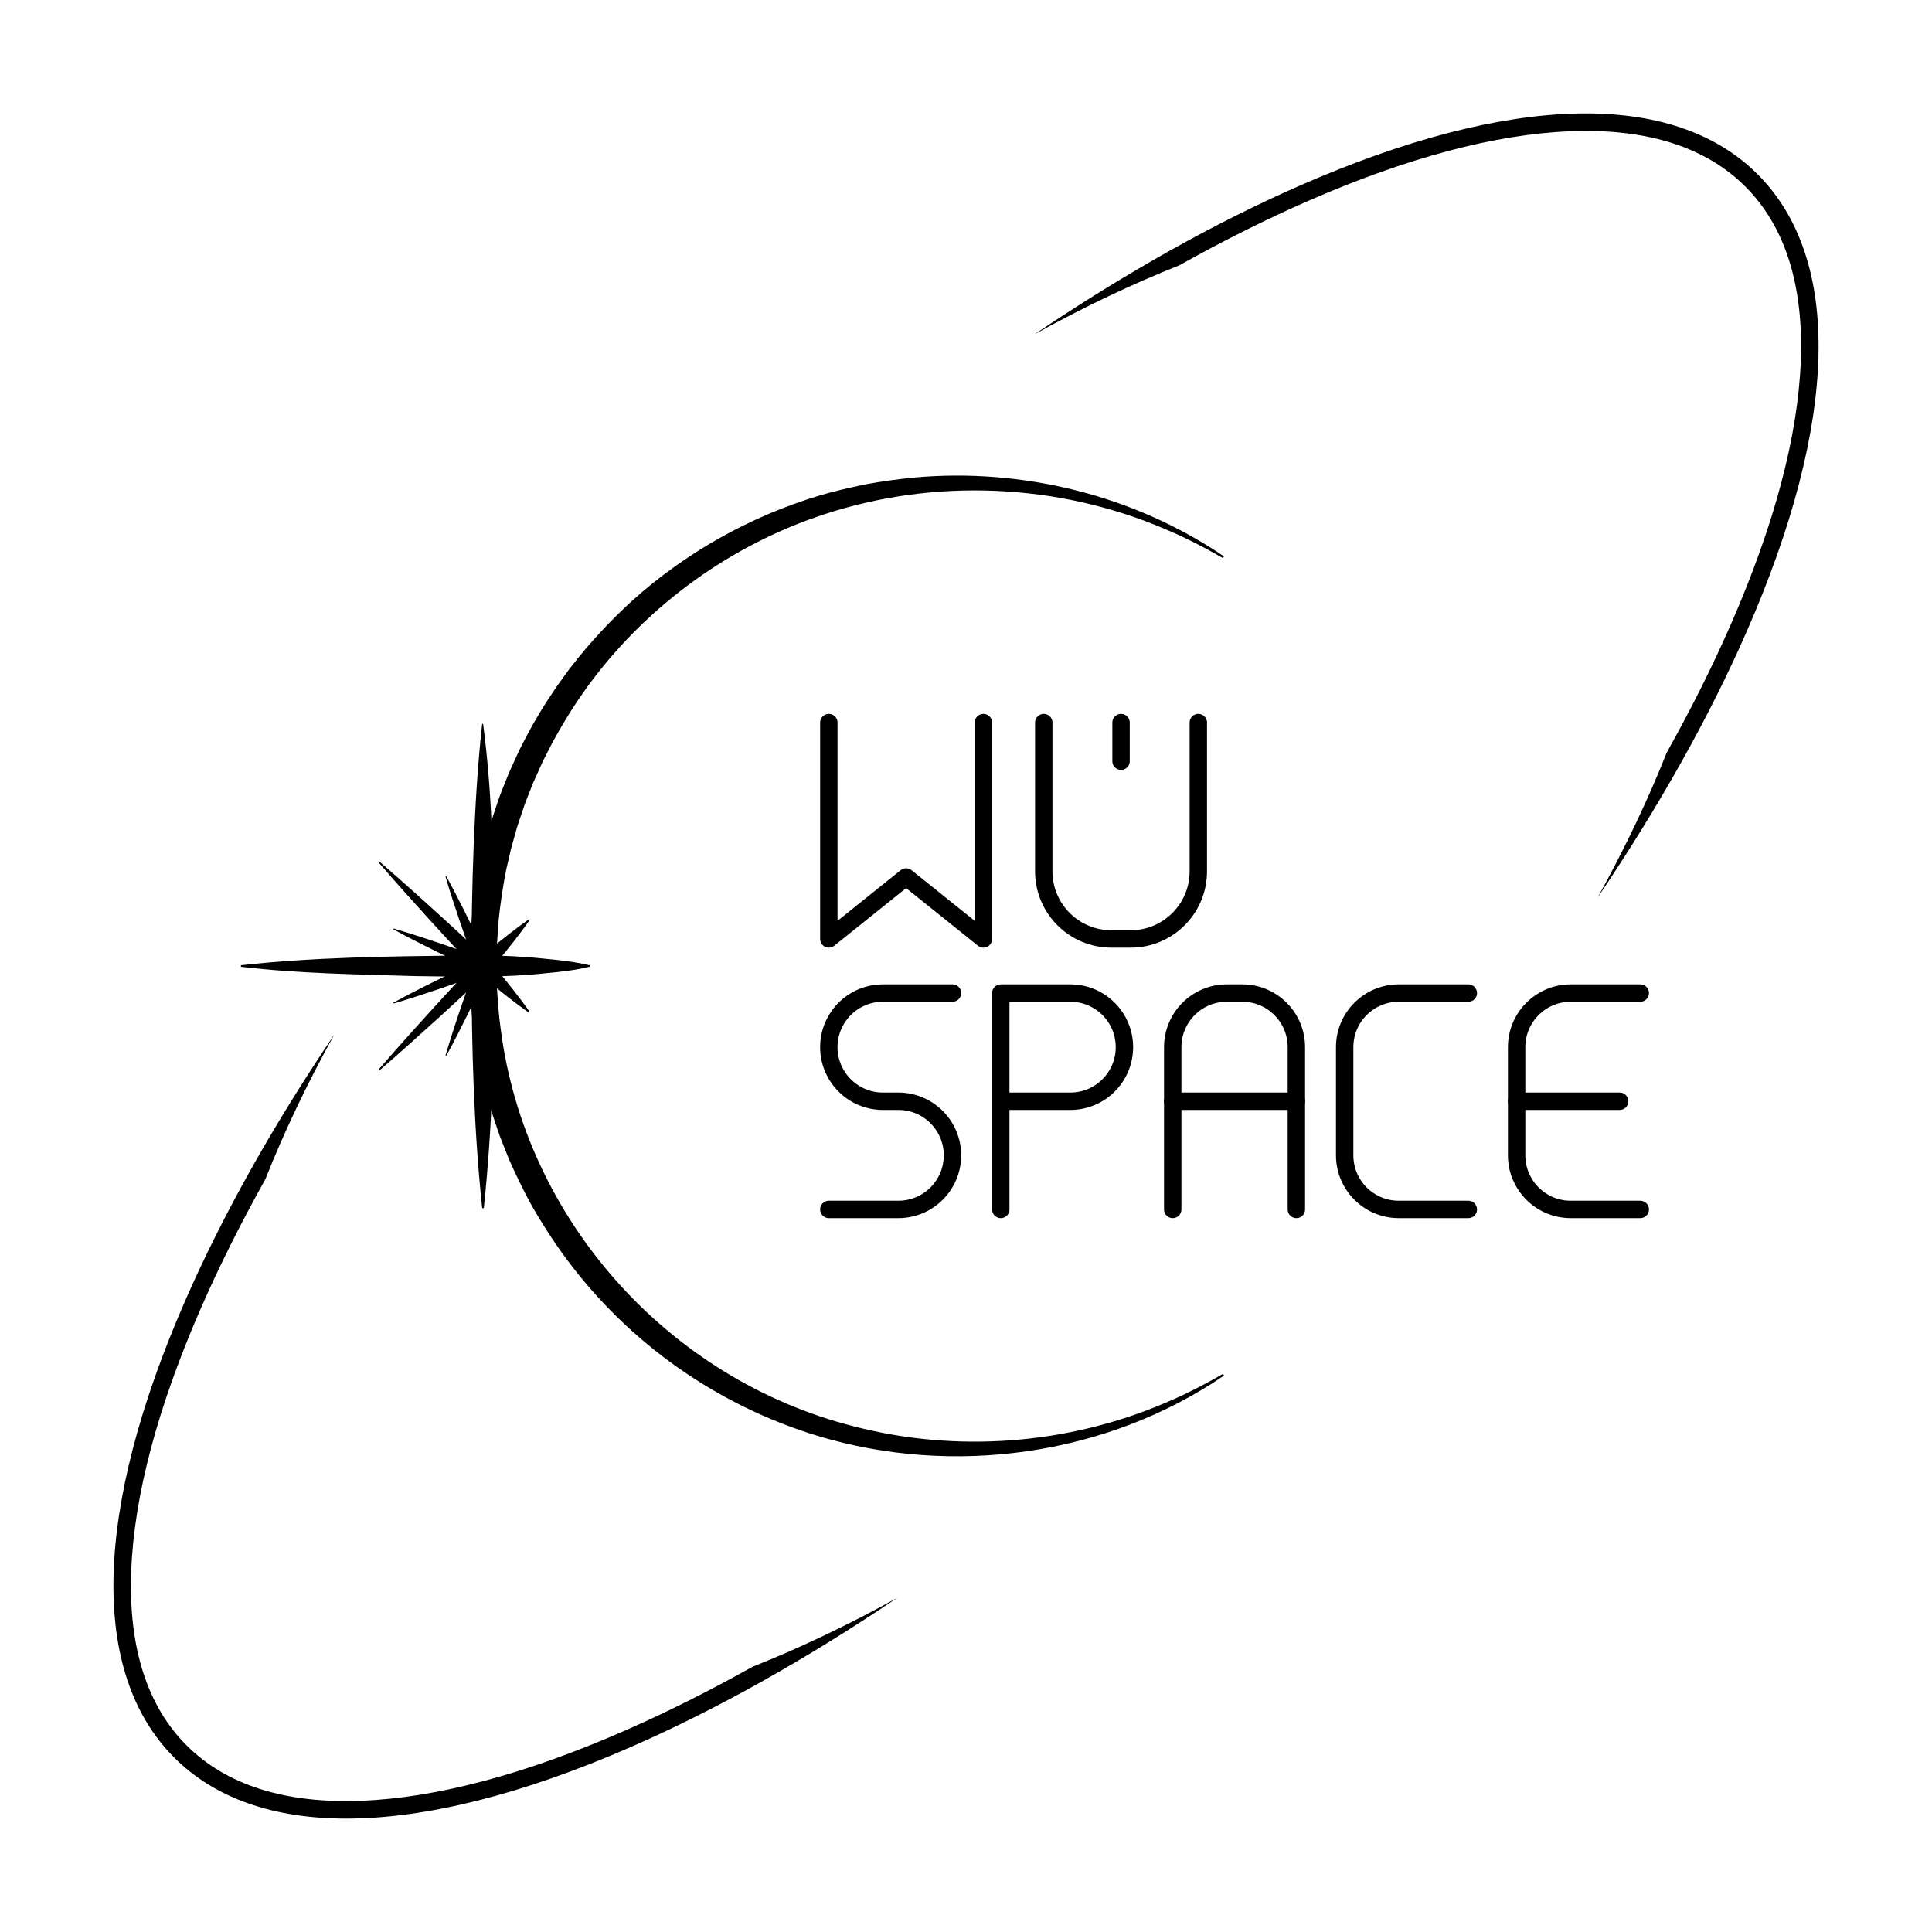
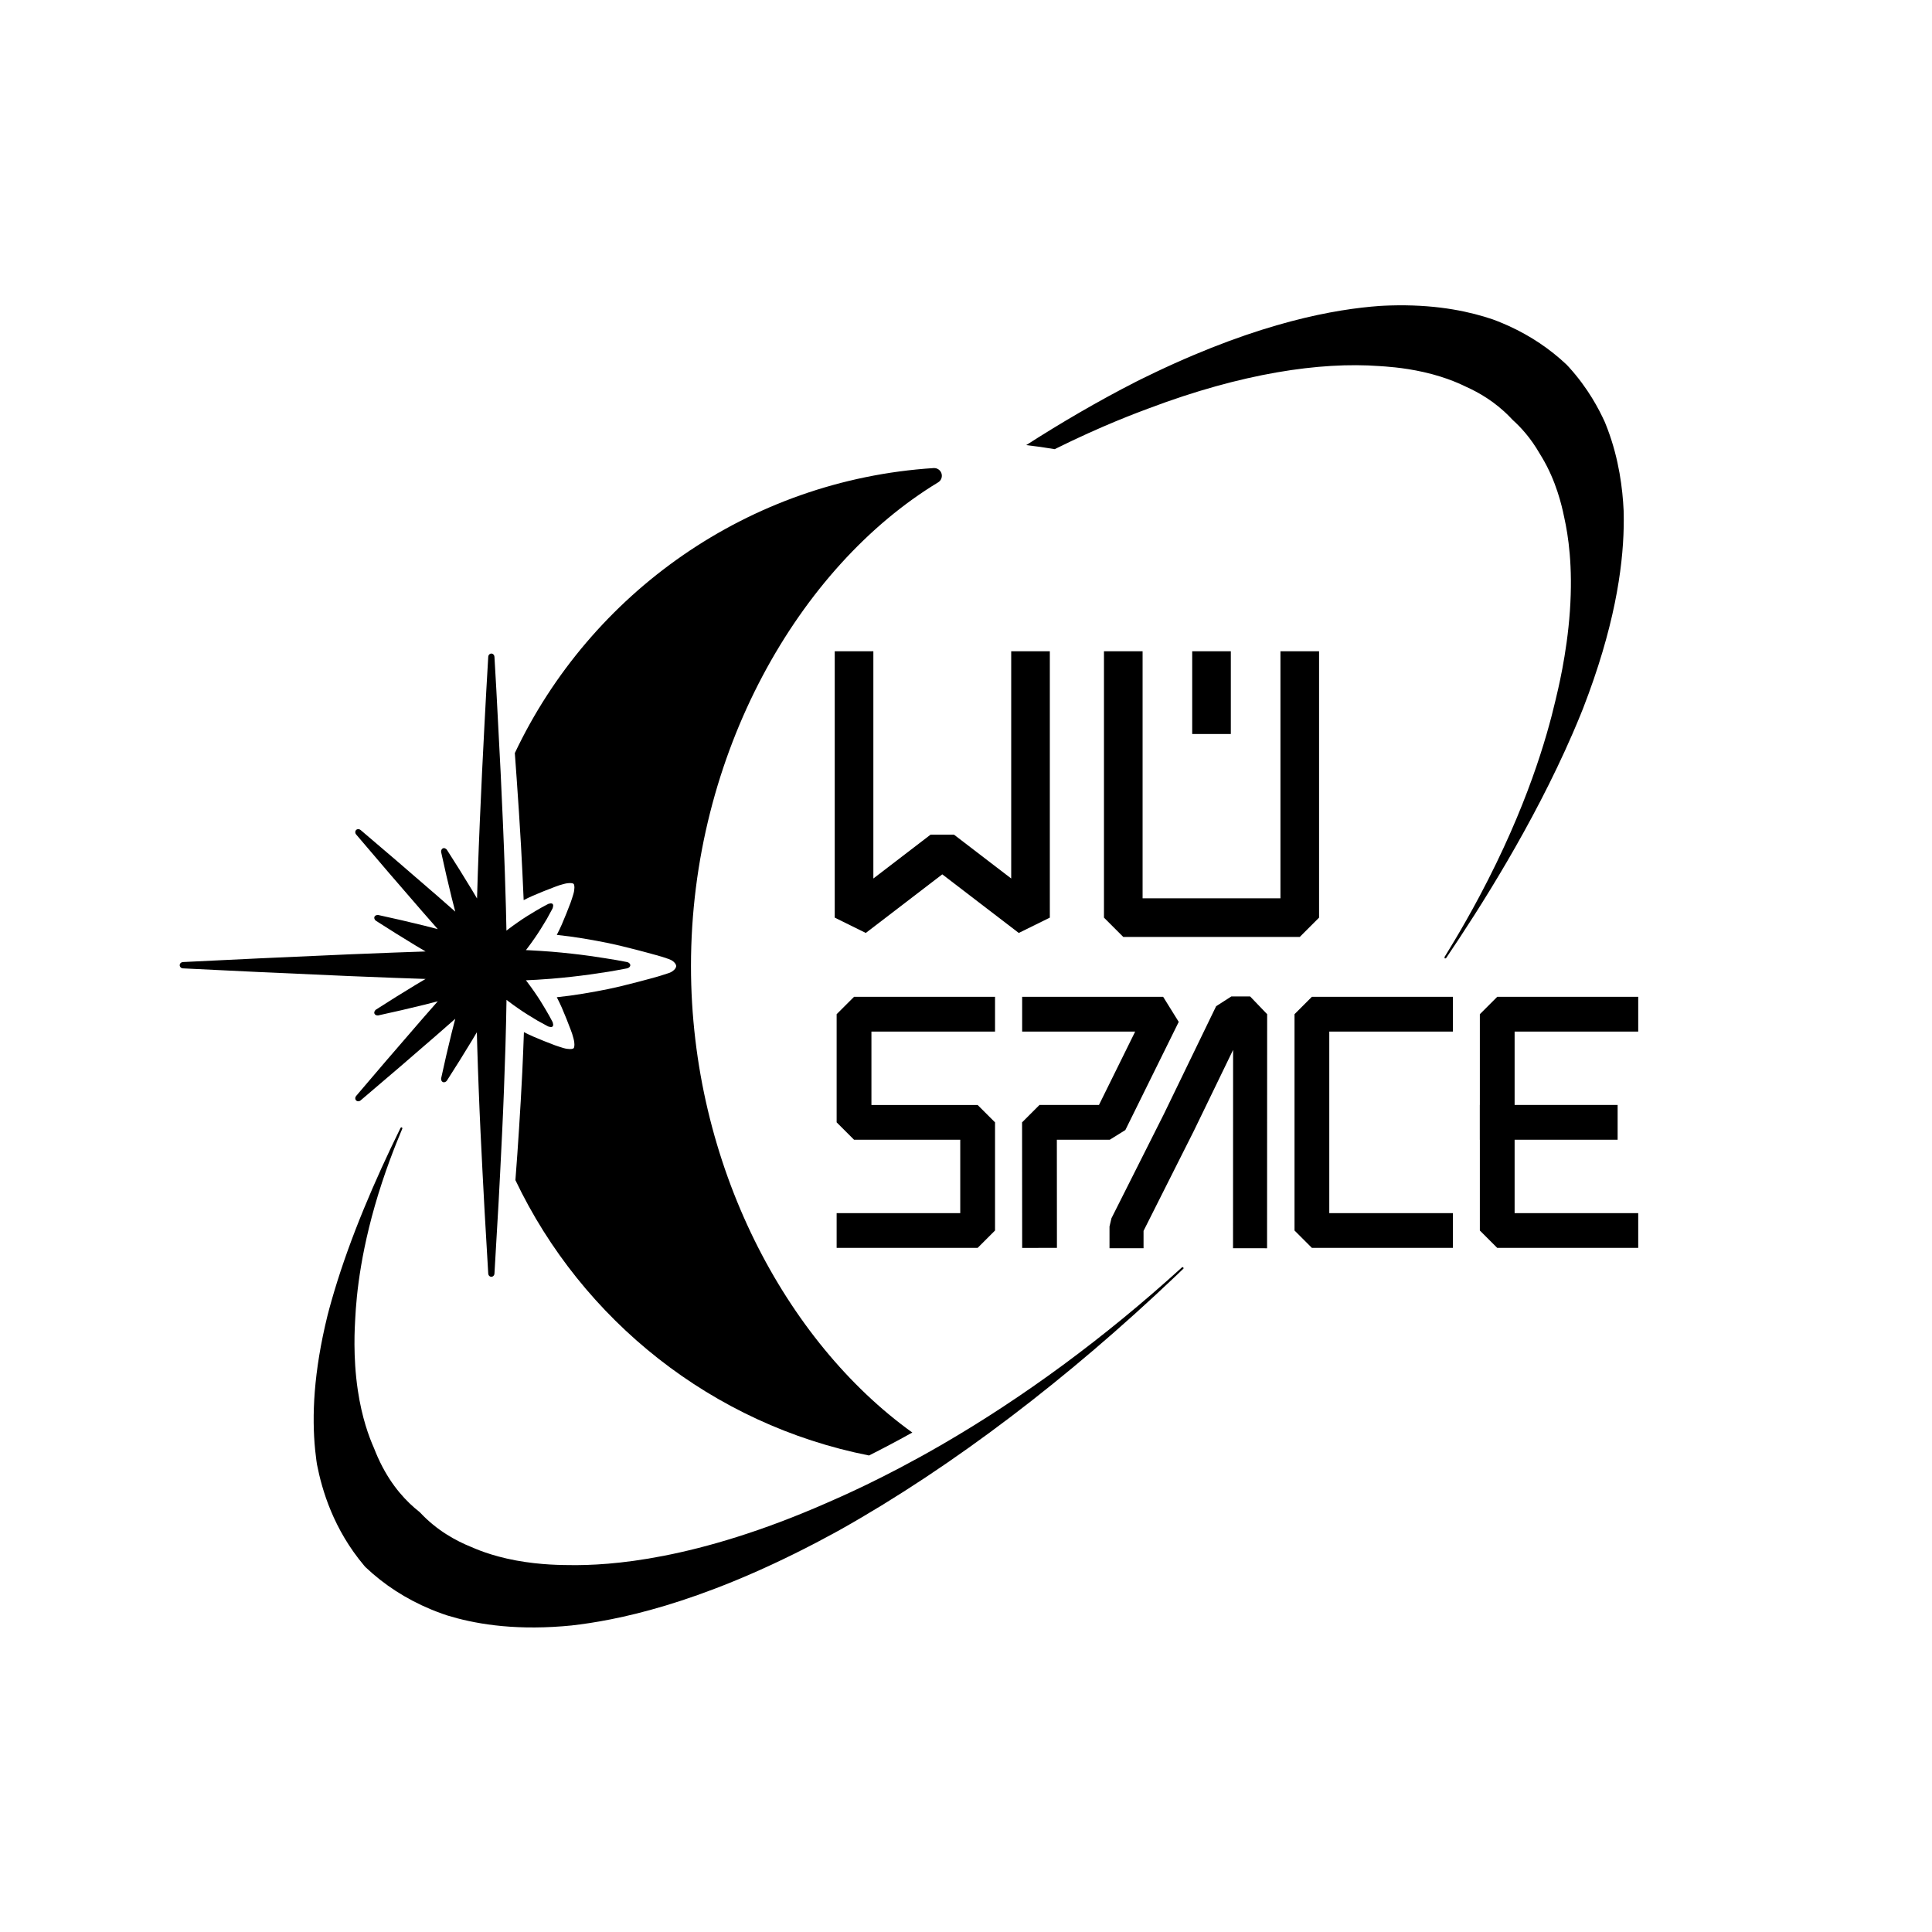
- <svg xmlns="http://www.w3.org/2000/svg" viewBox="0 0 1000 1000">
-   <defs>
-     <style>
-       .cls-1 {
-         fill: #000;
-         stroke-width: 0px;
-       }
- 
-       .cls-2 {
-         fill: none;
-         stroke: #000;
-         stroke-linecap: round;
-         stroke-linejoin: round;
-         stroke-width: 9px;
-       }
-     </style>
-   </defs>
-   <g id="Symbole">
-     <g id="SternMix">
-       <g id="RayV">
-         <path class="cls-1" d="M249.54,625c-4.39-41.59-5.39-83.26-5.54-125,0-20.83.37-41.67,1.18-62.5.85-20.83,2.05-41.67,4.35-62.5.03-.25.26-.44.51-.41,5.48,41.15,5.48,83.69,5.95,125.41-.14,41.74-1.14,83.41-5.54,125-.03.25-.26.44-.51.41-.22-.02-.39-.2-.41-.41h0Z" />
+ <svg xmlns="http://www.w3.org/2000/svg" width="100%" height="100%" viewBox="0 0 4168 4168" version="1.1" xml:space="preserve" style="fill-rule:evenodd;clip-rule:evenodd;stroke-linecap:square;stroke-linejoin:bevel;stroke-miterlimit:1.5;">
+   <g transform="matrix(1,0,0,1,-13529,-4520)">
+     <g id="square-black" transform="matrix(4.166667,0,0,4.166667,13529.81,4520.473)">
+       <rect x="0" y="0" width="1000" height="1000" style="fill:none;" />
+       <g id="Star" transform="matrix(0,-1.277778,-1.277778,0,413.9287,499.6359)">
+         <path d="M-5.568,151.643C-5.43,155.887 -5.279,160.131 -5.122,164.374C-4.895,170.522 -4.656,176.669 -4.392,182.816C-3.868,195.011 -3.322,207.206 -2.757,219.4L-1.277,250C-1.273,250.079 -1.251,250.527 -0.876,250.902C-0.762,251.016 -0.625,251.113 -0.477,251.177C0,251.381 0.406,251.207 0.477,251.177C0.943,250.976 1.126,250.566 1.157,250.496C1.226,250.341 1.253,250.17 1.277,250.002C1.278,249.998 2.749,219.564 2.757,219.4C3.322,207.206 3.868,195.011 4.392,182.816C4.656,176.669 4.895,170.522 5.122,164.374C5.279,160.131 5.43,155.887 5.568,151.643C6.345,152.98 7.131,154.312 7.935,155.633C12.811,163.654 12.849,163.63 17.875,171.559C18.056,171.844 18.043,171.858 18.302,172.076C18.361,172.125 18.716,172.424 19.191,172.444C19.194,172.444 19.623,172.374 19.625,172.373C19.996,172.106 20.052,172.14 20.227,171.718C20.291,171.563 20.332,171.396 20.346,171.229C20.376,170.892 20.356,170.892 20.283,170.562C18.231,161.401 18.274,161.392 16.05,152.272C15.642,150.596 15.209,148.926 14.764,147.259C14.715,147.075 14.666,146.89 14.616,146.705C16.987,148.801 19.364,150.89 21.753,152.965C37.177,166.361 37.205,166.326 52.745,179.587L52.988,179.794C53.048,179.846 53.39,180.137 53.921,180.137C54.029,180.137 54.761,180.137 55.051,179.395C55.233,178.929 55.078,178.504 55.051,178.432C54.992,178.272 54.891,178.13 54.795,177.989C54.794,177.987 42.683,163.795 42.617,163.719C37.748,158.051 32.865,152.395 27.965,146.753C25.89,144.364 23.801,141.987 21.705,139.616C21.89,139.666 22.075,139.715 22.259,139.764C23.926,140.209 25.596,140.642 27.272,141.05C36.392,143.274 36.401,143.231 45.562,145.283C45.892,145.356 45.892,145.376 46.229,145.346C46.305,145.34 46.768,145.3 47.118,144.978C47.121,144.976 47.375,144.623 47.375,144.621C47.448,144.17 47.512,144.154 47.337,143.732C47.273,143.577 47.184,143.43 47.076,143.302C46.858,143.043 46.844,143.056 46.559,142.875C38.631,137.849 38.655,137.811 30.633,132.935C29.44,132.21 28.239,131.499 27.033,130.796C30.466,130.699 33.899,130.595 37.331,130.479C44.236,130.245 51.139,129.968 58.041,129.677C64.781,129.394 71.519,129.092 78.257,128.759C107.427,127.315 121.262,126.482 125,126.256C125.53,126.224 125.851,125.911 125.908,125.855C126.285,125.486 126.285,125.075 126.285,125C126.285,124.925 126.285,124.514 125.908,124.145C125.79,124.029 125.65,123.933 125.499,123.867C125.343,123.798 125.171,123.77 125.002,123.744C124.99,123.742 111.678,122.978 111.369,122.962C100.333,122.372 89.296,121.788 78.257,121.241C71.519,120.908 64.781,120.606 58.041,120.323C51.139,120.032 44.236,119.755 37.331,119.521C26.502,119.155 18.804,118.973 14.013,118.882C14.178,118.672 14.341,118.461 14.504,118.249C15.533,116.908 16.516,115.532 17.48,114.144C18.351,112.89 19.202,111.621 20.006,110.324C20.411,109.672 23.323,104.974 24.794,102.012C24.833,101.935 24.957,101.685 25.054,100.965C25.074,100.814 25.042,100.657 24.998,100.511C24.942,100.328 24.951,100.319 24.816,100.184C24.681,100.049 24.672,100.058 24.489,100.002C24.343,99.958 24.186,99.926 24.035,99.946C23.278,100.048 22.984,100.205 22.901,100.249C18.707,102.479 18.713,102.491 14.676,104.994C13.379,105.798 12.11,106.649 10.856,107.52C9.468,108.484 8.092,109.467 6.751,110.496C6.535,110.662 6.324,110.825 6.118,110.986C6.098,110.47 6.074,109.957 6.047,109.458C5.888,106.535 5.717,103.612 5.482,100.695C5.262,97.959 4.985,95.228 4.684,92.5C4.414,90.049 4.119,87.599 3.769,85.158C3.595,83.941 2.332,75.13 1.277,70C1.166,69.46 0.85,69.136 0.791,69.076C0.416,68.692 0.07,68.692 0,68.692C-0.07,68.692 -0.416,68.692 -0.791,69.076C-0.911,69.199 -1.013,69.34 -1.093,69.492C-1.119,69.541 -1.236,69.762 -1.308,70.15C-2.705,77.627 -2.69,77.63 -3.769,85.158C-4.119,87.599 -4.414,90.049 -4.684,92.5C-4.985,95.228 -5.262,97.959 -5.482,100.695C-5.834,105.071 -6.016,108.633 -6.11,110.993C-6.323,110.827 -6.536,110.661 -6.751,110.496C-8.092,109.467 -9.468,108.484 -10.856,107.52C-12.11,106.649 -13.379,105.798 -14.676,104.994C-15.328,104.589 -20.026,101.677 -22.988,100.206C-23.065,100.167 -23.315,100.043 -24.035,99.946C-24.186,99.926 -24.343,99.958 -24.489,100.002C-24.672,100.058 -24.681,100.049 -24.816,100.184C-24.951,100.319 -24.942,100.328 -24.998,100.511C-25.042,100.657 -25.074,100.814 -25.054,100.965C-24.952,101.722 -24.795,102.016 -24.751,102.099C-22.521,106.293 -22.509,106.287 -20.006,110.324C-19.202,111.621 -18.351,112.89 -17.48,114.144C-16.516,115.532 -15.533,116.908 -14.504,118.249C-14.345,118.456 -14.189,118.658 -14.035,118.856C-19.08,118.935 -25.396,119.067 -32.969,119.286C-38.758,119.454 -44.547,119.66 -50.334,119.883C-56.072,120.103 -61.809,120.339 -67.544,120.616C-96.04,121.992 -96.037,122.053 -124.518,123.715C-124.678,123.724 -124.839,123.734 -125,123.744C-125.078,123.748 -125.518,123.775 -125.887,124.144C-125.964,124.22 -126.474,124.731 -126.157,125.465C-125.96,125.921 -125.557,126.103 -125.488,126.134C-125.336,126.203 -125.167,126.231 -125.002,126.256C-124.996,126.257 -99.69,127.733 -99.531,127.742C-88.871,128.322 -78.208,128.869 -67.544,129.384C-61.809,129.661 -56.072,129.897 -50.334,130.117C-44.547,130.34 -38.758,130.546 -32.969,130.714C-30.944,130.772 -29.008,130.825 -27.163,130.872C-28.325,131.55 -29.483,132.236 -30.633,132.935C-38.654,137.811 -38.63,137.849 -46.559,142.875C-46.844,143.056 -46.858,143.043 -47.076,143.302C-47.125,143.361 -47.424,143.716 -47.444,144.191C-47.444,144.194 -47.374,144.623 -47.373,144.625C-47.106,144.996 -47.14,145.052 -46.718,145.227C-46.563,145.291 -46.396,145.332 -46.229,145.346C-45.892,145.376 -45.892,145.356 -45.562,145.283C-36.401,143.231 -36.392,143.274 -27.272,141.05C-25.596,140.642 -23.926,140.209 -22.259,139.764C-22.075,139.715 -21.89,139.666 -21.705,139.616C-23.801,141.987 -25.89,144.364 -27.965,146.753C-41.361,162.177 -41.326,162.205 -54.587,177.745L-54.794,177.988C-54.846,178.048 -55.137,178.39 -55.137,178.921C-55.137,179.029 -55.137,179.761 -54.395,180.051C-53.929,180.233 -53.504,180.078 -53.432,180.051C-53.272,179.992 -53.13,179.891 -52.989,179.795C-52.987,179.794 -38.795,167.683 -38.719,167.617C-33.051,162.748 -27.395,157.865 -21.753,152.965C-19.364,150.89 -16.987,148.801 -14.616,146.705C-14.666,146.89 -14.715,147.075 -14.764,147.259C-15.209,148.926 -15.642,150.596 -16.05,152.272C-18.274,161.392 -18.231,161.401 -20.283,170.562C-20.356,170.892 -20.376,170.892 -20.346,171.229C-20.34,171.305 -20.3,171.768 -19.978,172.118C-19.976,172.121 -19.623,172.375 -19.621,172.375C-19.17,172.448 -19.154,172.512 -18.732,172.337C-18.577,172.273 -18.43,172.184 -18.302,172.076C-18.043,171.858 -18.056,171.844 -17.875,171.559C-12.849,163.631 -12.811,163.655 -7.935,155.633C-7.131,154.312 -6.345,152.98 -5.568,151.643Z" />
      </g>
-       <g id="RayH">
-         <path class="cls-1" d="M125,499.58c37.4-4.12,74.95-4.54,112.5-5.02,15.03-.25,30.02.1,45,1.72,7.5.68,15,1.53,22.5,3.3.42.08.44.76,0,.85-7.5,1.77-15,2.63-22.5,3.3-22.44,2.47-44.98,1.76-67.5,1.49-30.05-.93-60.06-1.25-90-4.79-.23-.03-.4-.24-.37-.48.02-.2.18-.35.37-.37h0Z" />
+       <g id="ExpandedPlanet" transform="matrix(0.248047,0,0,0.248047,-979.1733,-56.38467)">
+         <path d="M5760.689,3264.971C5434.004,3200.407 5162.02,2982.868 5022.601,2690.216C5025.425,2654.434 5027.871,2618.622 5030.172,2582.803C5032.679,2543.785 5034.999,2504.753 5036.891,2465.7C5038.253,2437.571 5039.356,2409.431 5040.357,2381.286C5046.625,2384.483 5052.969,2387.532 5059.415,2390.347C5074.453,2396.915 5089.753,2402.88 5105.088,2408.72C5110.876,2410.925 5116.864,2412.563 5122.756,2414.471C5125.682,2415.418 5129.507,2416.004 5130.102,2416.095C5132.121,2416.404 5134.165,2416.594 5136.207,2416.619C5136.849,2416.626 5142.259,2416.691 5144.041,2414.908C5145.823,2413.126 5145.759,2407.716 5145.751,2407.074C5145.679,2401.023 5144.074,2395.302 5143.795,2394.307C5141.188,2385.012 5141.289,2384.977 5137.853,2375.956C5132.012,2360.62 5126.048,2345.32 5119.479,2330.282C5116.245,2322.876 5112.702,2315.604 5108.981,2308.427C5118.138,2307.45 5127.284,2306.377 5136.41,2305.152C5154.907,2302.668 5173.318,2299.539 5191.672,2296.158C5208.25,2293.103 5224.789,2289.775 5241.183,2285.847C5266.008,2279.9 5290.671,2273.289 5315.291,2266.543C5324.413,2264.043 5333.358,2260.935 5342.388,2258.116C5343.397,2257.801 5349.148,2256.006 5353.811,2251.453C5358.142,2247.224 5358.142,2244.108 5358.142,2243.375C5358.142,2242.642 5358.142,2239.526 5353.811,2235.298C5353.114,2234.617 5349.481,2231.07 5343.4,2228.982C5329.468,2224.198 5329.497,2224.1 5315.291,2220.207C5290.671,2213.461 5266.008,2206.85 5241.183,2200.903C5224.789,2196.976 5208.25,2193.647 5191.672,2190.593C5173.318,2187.211 5154.907,2184.083 5136.41,2181.599C5127.284,2180.373 5118.138,2179.301 5108.981,2178.323C5112.702,2171.146 5116.245,2163.874 5119.479,2156.468C5126.048,2141.43 5132.012,2126.13 5137.853,2110.795C5140.057,2105.007 5141.696,2099.019 5143.603,2093.127C5144.55,2090.201 5145.136,2086.376 5145.227,2085.781C5145.536,2083.762 5145.727,2081.718 5145.751,2079.676C5145.759,2079.034 5145.823,2073.624 5144.041,2071.842C5142.259,2070.06 5136.849,2070.124 5136.207,2070.132C5130.155,2070.204 5124.435,2071.809 5123.44,2072.088C5114.145,2074.695 5114.11,2074.594 5105.088,2078.03C5089.753,2083.871 5074.453,2089.835 5059.415,2096.403C5052.787,2099.298 5046.266,2102.44 5039.824,2105.736C5038.181,2067.691 5036.396,2029.65 5034.247,1991.631C5031.615,1945.056 5028.484,1898.509 5025.215,1851.974C5023.97,1834.25 5022.693,1816.528 5021.376,1798.809C5179.118,1465.333 5508.767,1228.801 5895.637,1203.895C5903.033,1203.438 5909.786,1208.087 5911.998,1215.159C5914.21,1222.231 5911.31,1229.899 5904.972,1233.738C5615.39,1409.091 5389.072,1799.935 5389.072,2243.222C5389.072,2658.616 5587.805,3027.959 5851.101,3217.082C5817.734,3235.685 5787.322,3251.609 5760.689,3264.971Z" />
      </g>
-       <g id="RayMed2">
-         <path class="cls-1" d="M195.89,553.67c11.61-13.46,24.69-27.89,36.76-41.02,5.62-5.82,12.97-14.64,19.13-19.77,7.11-5.86,14.28-11.65,21.89-17,.14-.1.34-.07.44.08.08.11.07.25,0,.36-5.35,7.61-11.14,14.79-17,21.89-1.48,1.76-3.02,3.46-4.66,5.06-7.22,6.85-17.87,16.6-25.25,23.37-9.87,8.97-20.82,18.8-30.87,27.46-.26.24-.69-.16-.44-.44h0Z" />
+       <g id="ExpandedOrbits" transform="matrix(0.154692,-0.154692,0.178929,0.178929,-2425.304,931.9836)">
+         <path d="M10710.022,7717.075C10710.74,7717.704 10710.724,7718.131 10709.959,7718.717C10709.562,7719.021 10709.543,7719.673 10709.053,7719.846C10708.892,7719.903 10684.631,7719.376 10682.507,7719.33C10333.852,7711.759 9993.096,7672.603 9698.812,7601.374C9698.458,7601.289 9670.752,7594.522 9635.29,7584.916C9330.725,7502.418 9167.687,7406.057 9087.324,7350.708C9082.314,7347.258 9072.66,7340.126 9071.397,7339.193C8977.132,7269.558 8925.823,7204.775 8896.088,7156.206C8896.014,7156.085 8887.823,7142.371 8879.014,7123.908C8854.482,7072.492 8841.952,7020.484 8840.298,6968.827C8840.226,6966.582 8840.314,6966.586 8840.535,6964.35C8850.145,6866.865 8896.519,6793.754 8931.08,6749.352C8931.108,6749.315 8939.622,6739.115 8952.043,6725.995C9003.202,6671.96 9079.123,6611.359 9197.755,6549.286C9197.992,6549.162 9219.075,6538.247 9249.417,6524.103C9368.019,6468.815 9501.723,6422.545 9632.016,6384.074C9632.767,6383.852 9633.477,6383.362 9634.269,6383.41C9635.322,6383.473 9636.216,6384.125 9637.227,6384.387C9637.396,6384.43 9637.485,6384.539 9637.363,6384.704C9636.795,6385.473 9636.611,6386.471 9635.862,6387.114C9635.561,6387.372 9580.038,6405.847 9511.636,6435.681C9368.511,6498.106 9281.393,6560.67 9238.315,6594.416C9225.512,6604.445 9171.89,6644.63 9123.127,6701.635C9084.311,6747.012 9064.354,6784.424 9053.724,6808.28C9052.602,6810.797 9046.64,6821.765 9040.119,6838.153C9019.473,6890.04 9018.376,6933.492 9022.962,6966.394C9023.093,6967.331 9023.094,6967.329 9023.056,6968.275C9021.016,7018.784 9035.851,7061.184 9050.984,7092.137C9054.131,7098.574 9067.803,7131.709 9103.38,7176.458C9137.844,7219.806 9174.409,7250.976 9185.455,7260.806C9250.402,7318.606 9404.558,7436.584 9719.129,7542.555C9748.814,7552.555 9853.904,7589.121 10011.035,7625.222C10224.502,7674.266 10459.49,7705.655 10707.021,7715.808C10707.749,7715.837 10708.55,7715.62 10709.205,7715.896C10709.681,7716.097 10709.649,7716.749 10710.022,7717.075ZM11665.137,7649.111C11665.128,7649.107 11665.103,7649.088 11665.125,7649.063C11665.826,7648.277 11666.262,7647.259 11667.199,7646.685C11667.552,7646.469 11737.598,7633.132 11827.592,7609.382C12057.228,7548.779 12206.165,7476.699 12281.686,7436.268C12300.804,7426.033 12377.652,7386.443 12456.116,7327.421C12536.56,7266.909 12579.882,7215.414 12602.534,7184.676C12608.911,7176.023 12640.256,7137.111 12659.746,7084.851C12665.509,7069.397 12667.87,7059.236 12668.788,7056.318C12680.015,7020.623 12681.371,6990.561 12680.004,6968.275C12679.877,6966.205 12680.086,6966.207 12680.194,6959.815C12680.946,6915.707 12668.949,6878.953 12657.515,6852.897C12654.928,6847.002 12643.385,6814.504 12611.142,6770.317C12583.422,6732.328 12554.527,6704.965 12546.909,6697.339C12455.186,6605.526 12305.506,6509.079 12090.536,6425.079C12065.953,6415.473 11986.448,6383.357 11864.65,6347.923C11851.588,6331.983 11837.962,6316.284 11823.773,6300.846C11918.733,6318.815 12016.719,6340.89 12113.733,6368.058C12114.033,6368.142 12134.526,6373.966 12160.691,6381.99C12424.203,6462.81 12569.445,6552.108 12648.141,6610.869C12648.177,6610.895 12662.108,6621.444 12679.057,6635.793C12750.636,6696.392 12790.737,6751.701 12814.588,6793.355C12814.688,6793.529 12822.689,6807.959 12831.041,6827.371C12850.81,6873.314 12861.114,6919.699 12862.738,6965.842C12862.751,6966.224 12862.899,6966.225 12862.493,6973.301C12859.096,7032.492 12842.099,7078.156 12830.879,7104.148C12830.865,7104.178 12827.809,7110.693 12823.451,7119C12791.613,7179.7 12748.668,7226.967 12714.276,7259.683C12714.078,7259.871 12702.835,7270.342 12686.643,7283.792C12614.759,7343.504 12501.182,7416.532 12314.9,7487.544C12314.837,7487.568 12290.25,7496.849 12255.663,7508.661C12035.75,7583.761 11806.84,7627.392 11668.246,7650.535C11666.413,7650.841 11666.78,7649.875 11665.137,7649.111Z" />
      </g>
-       <g id="RayMed1">
-         <path class="cls-1" d="M196.33,445.89c13.46,11.61,27.89,24.69,41.02,36.76,5.82,5.62,14.64,12.97,19.77,19.13,5.86,7.11,11.65,14.28,17,21.89.1.14.07.34-.08.44-.11.08-.25.07-.36,0-7.61-5.35-14.79-11.14-21.89-17-1.76-1.48-3.46-3.02-5.06-4.66-6.85-7.22-16.6-17.87-23.37-25.25-8.97-9.87-18.8-20.82-27.46-30.87-.24-.26.16-.69.44-.44h0Z" />
+       <g transform="matrix(0.24,0,0,0.24,-3215.31,-2.840134)">
+         <path d="M16493.207,2199.334L16226.541,2199.334L16226.541,2666.001L16493.207,2666.001" style="fill:none;stroke:black;stroke-width:75px;" />
      </g>
-       <g id="RaySmall2">
-         <path class="cls-1" d="M203.71,518.9c11.02-5.99,22.26-11.53,33.58-16.93,3.77-1.78,7.55-3.54,11.37-5.21,1.77-.77,3.84.03,4.61,1.81.8,1.81-.09,3.94-1.93,4.66-3.88,1.52-7.8,2.95-11.72,4.36-7.87,2.81-15.77,5.49-23.72,8.06-3.98,1.28-7.97,2.54-11.99,3.71-.27.08-.46-.32-.19-.46h0Z" />
+       <g transform="matrix(1,0,0,1,775.02,581)">
+         <path d="M0,0L53.333,0" style="fill:none;fill-rule:nonzero;stroke:black;stroke-width:18px;stroke-linejoin:round;stroke-miterlimit:10;" />
      </g>
-       <g id="RaySmall1">
-         <path class="cls-1" d="M230.64,546.1c3.55-12.03,7.58-23.9,11.77-35.71,1.41-3.93,2.84-7.84,4.36-11.72.7-1.8,2.74-2.69,4.54-1.98,1.85.72,2.73,2.85,1.93,4.66-1.67,3.82-3.43,7.6-5.21,11.37-3.58,7.55-7.27,15.04-11.07,22.47-1.91,3.72-3.84,7.43-5.86,11.1-.13.25-.55.09-.46-.19h0Z" />
+       <g transform="matrix(0.24,0,0,0.24,-3215.31,-2.840134)">
+         <path d="M16893.041,2199.334L16626.374,2199.334L16626.374,2666.001L16893.041,2666.001" style="fill:none;stroke:black;stroke-width:75px;" />
      </g>
-       <g id="RaySmall4">
-         <path class="cls-1" d="M231.1,453.71c5.99,11.02,11.53,22.26,16.93,33.58,1.78,3.77,3.54,7.55,5.21,11.37.77,1.77-.03,3.84-1.81,4.61-1.81.8-3.94-.09-4.66-1.93-1.52-3.88-2.95-7.8-4.36-11.72-2.81-7.87-5.49-15.77-8.06-23.72-1.28-3.98-2.54-7.97-3.71-11.99-.08-.27.32-.46.46-.19h0Z" />
+       <g transform="matrix(0.191743,0,0,0.19984,-2445.932,90.15924)">
+         <path d="M15797.247,2736.393L15797.247,2726.009L15938.744,2456.169L16080.241,2175.945L16131.027,2175.945L16130.81,2736.393" style="fill:rgb(106,151,219);fill-opacity:0;stroke:black;stroke-width:91.91px;" />
      </g>
-       <g id="RaySmall3">
-         <path class="cls-1" d="M203.9,480.64c12.03,3.55,23.9,7.58,35.71,11.77,3.92,1.41,7.84,2.84,11.72,4.36,1.8.7,2.69,2.74,1.98,4.54-.72,1.85-2.85,2.73-4.66,1.93-3.82-1.67-7.6-3.43-11.37-5.21-7.55-3.58-15.04-7.27-22.47-11.07-3.72-1.91-7.43-3.84-11.1-5.86-.25-.13-.09-.55.19-.46h0Z" />
+       <g transform="matrix(0.24,0,0,0.24,-3164.41,-2.840134)">
+         <path d="M15426.874,2666.001L15426.707,2432.667L15578.377,2432.667C15578.377,2432.667 15693.541,2199.334 15693.541,2199.334L15426.874,2199.334" style="fill:none;stroke:black;stroke-width:75px;" />
      </g>
-     </g>
-     <g id="Planet">
-       <path class="cls-1" d="M633.16,712.26c-60.61,41.21-139.85,52.13-209.85,30.98-51.95-15.76-97.77-47.99-130.11-91.6-6.62-8.89-13.13-19.01-18.56-28.67-3.93-7.15-7.93-15.53-11.24-23.05-1.15-3-3.65-9.06-4.72-11.93-1.35-3.96-2.82-8.21-4.11-12.15-1.4-4.84-3.44-11.66-4.47-16.51-1.65-6.42-3.05-14.42-4.15-20.97-.44-4.15-1.21-8.6-1.61-12.73-.28-3.08-.76-9.83-.98-12.79-.07-2.66-.28-10.06-.35-12.83,0,0,.23-8.55.23-8.55.02-4.87.74-12.16,1.1-17.07.4-4.1,1.14-8.61,1.61-12.73,1.59-9.59,3.59-19.92,6.26-29.26,1.71-6.43,4.28-14.14,6.47-20.38,1.01-2.88,3.64-9.03,4.72-11.93,1.22-2.53,4.1-9.18,5.32-11.67,3.05-6.06,6.65-12.92,10.22-18.77,2.83-4.84,6.1-9.73,9.25-14.36,1.57-2.08,5.88-8.33,7.57-10.33,9.48-12.34,20.35-23.9,31.85-34.39,27.47-24.61,60.43-43.09,95.69-53.82,7.88-2.39,16.64-4.4,24.72-6.06,8.09-1.51,16.97-2.71,25.17-3.52,55.92-5.04,113.45,9.06,159.97,40.57.25.17.31.5.14.75-.16.24-.47.3-.72.16-9.58-5.57-19.46-10.58-29.64-14.86-55.48-23.72-119.41-26.4-176.63-7.48-47.65,15.65-90.22,46.33-120.28,86.46-1.58,1.9-5.51,7.79-7.05,9.91-4.35,6.41-8.81,13.98-12.58,20.8-1.85,3.4-3.72,7.37-5.54,10.81-1.04,2.36-3.91,8.59-4.99,11.08-1.13,2.75-3.37,8.67-4.41,11.31-1.17,3.78-2.69,7.77-3.84,11.52-.81,2.82-2.54,8.97-3.26,11.7-.79,3.86-1.92,8-2.67,11.84-1.46,7.72-2.74,16.24-3.54,24.01-.2,2.83-.71,9.37-.87,12.11-.08,2.6-.2,9.46-.29,12.14.08,2.62.21,9.59.28,12.14.42,6.29.93,13.92,1.85,20.15,12.47,98.58,86.54,181.6,182.85,205.99,53.03,13.78,110.53,9.47,160.98-12.07,10.18-4.28,20.06-9.29,29.64-14.86.26-.15.59-.06.74.19.14.25.07.56-.16.72h0Z" />
-     </g>
-     <g id="Ringe">
-       <path class="cls-1" d="M909.77,90.23c-43.9-43.9-127.91-41.89-236.57,5.65-44.43,19.44-90.87,45.55-137.78,77.19,25.46-14.11,50.58-26.06,74.97-35.73,22.51-12.59,44.71-23.72,66.42-33.22,51.43-22.5,97.22-34.68,136.08-36.19,2.72-.11,5.39-.16,8.02-.16,35.63,0,63.36,9.68,82.5,28.82,20.55,20.56,30.2,51.01,28.66,90.52-1.51,38.86-13.69,84.64-36.19,136.08-9.5,21.71-20.63,43.91-33.22,66.42-9.67,24.4-21.62,49.51-35.73,74.97,31.65-46.91,57.75-93.35,77.19-137.78,47.54-108.66,49.54-192.67,5.65-236.57Z" />
-       <path class="cls-1" d="M389.61,862.66c-22.51,12.59-44.71,23.72-66.42,33.22-51.43,22.5-97.22,34.68-136.08,36.19-39.51,1.55-69.97-8.11-90.52-28.66-20.56-20.56-30.2-51.01-28.66-90.52,1.51-38.86,13.69-84.64,36.19-136.08,9.5-21.71,20.63-43.91,33.22-66.42,9.67-24.4,21.62-49.51,35.73-74.97-31.65,46.91-57.76,93.36-77.19,137.78-47.54,108.66-49.54,192.67-5.65,236.57,21.03,21.03,51.26,31.53,89.01,31.53,41.04,0,90.96-12.41,147.56-37.17,44.43-19.44,90.87-45.54,137.78-77.19-25.46,14.11-50.57,26.06-74.97,35.73Z" />
-     </g>
-   </g>
-   <g id="Text">
-     <g id="TextSpace">
-       <g id="E">
-         <path id="E-2" data-name="E" class="cls-2" d="M785,570h53.33" />
-         <path id="C" class="cls-2" d="M849,626h-36c-15.46,0-28-12.54-28-28v-56c0-15.46,12.54-28,28-28h36" />
+       <g transform="matrix(0.2403,0,0,0.24,-3169.004,-2.840134)">
+         <path d="M15293.374,2199.334L15027.041,2199.334L15027.041,2432.667L15293.374,2432.667L15293.374,2666.001L15027.041,2666.001" style="fill:none;stroke:black;stroke-width:74.95px;" />
      </g>
-       <path id="C-2" data-name="C" class="cls-2" d="M760,626h-36c-15.46,0-28-12.54-28-28v-56c0-15.46,12.54-28,28-28h36" />
-       <g id="A">
-         <path id="C-3" data-name="C" class="cls-2" d="M607,626v-84c0-15.46,12.54-28,28-28h8c15.46,0,28,12.54,28,28v84" />
-         <line class="cls-2" x1="607" y1="570" x2="671" y2="570" />
+       <g transform="matrix(0,-1.142158,-1.142158,0,638.5079,358.4999)">
+         <path d="M-10,10L10,10" style="fill:none;fill-rule:nonzero;stroke:black;stroke-width:17.51px;stroke-linejoin:round;stroke-miterlimit:10;" />
      </g>
-       <path id="P" class="cls-2" d="M582,542h0c0-15.46-12.54-28-28-28h-36v112-56h36c15.46,0,28-12.54,28-28Z" />
-       <path id="S" class="cls-2" d="M493,514h-36c-15.46,0-28,12.54-28,28h0c0,15.46,12.54,28,28,28h8c15.46,0,28,12.54,28,28h0c0,15.46-12.54,28-28,28h-36" />
-     </g>
-     <g id="TextWÜ">
-       <polyline id="W" class="cls-2" points="509 374 509 486 469 453.92 429 486 429 374" />
-       <g>
-         <g id="_Ü" data-name="Ü">
-           <line id="UPunkt" class="cls-2" x1="580.25" y1="394" x2="580.25" y2="374" />
-         </g>
-         <path id="W-2" data-name="W" class="cls-2" d="M620.25,374v77c0,19.33-15.67,35-35,35h-10c-19.33,0-35-15.67-35-35v-77" />
+       <g transform="matrix(0.24,0,0,0.24,-3157.637,-4.840134)">
+         <path d="M15579.321,1466.327L15579.321,1999.334L15960.041,1999.334L15960.041,1466.327" style="fill:none;stroke:black;stroke-width:83.33px;" />
+       </g>
+       <g transform="matrix(0.24,0,0,0.24,-3164.49,-4.840134)">
+         <path d="M15407.76,1466.327L15407.76,1999.334L15217.4,1853.477L15027.041,1999.334L15027.041,1466.327" style="fill:none;stroke:black;stroke-width:83.33px;" />
      </g>
    </g>
  </g>
</svg>
